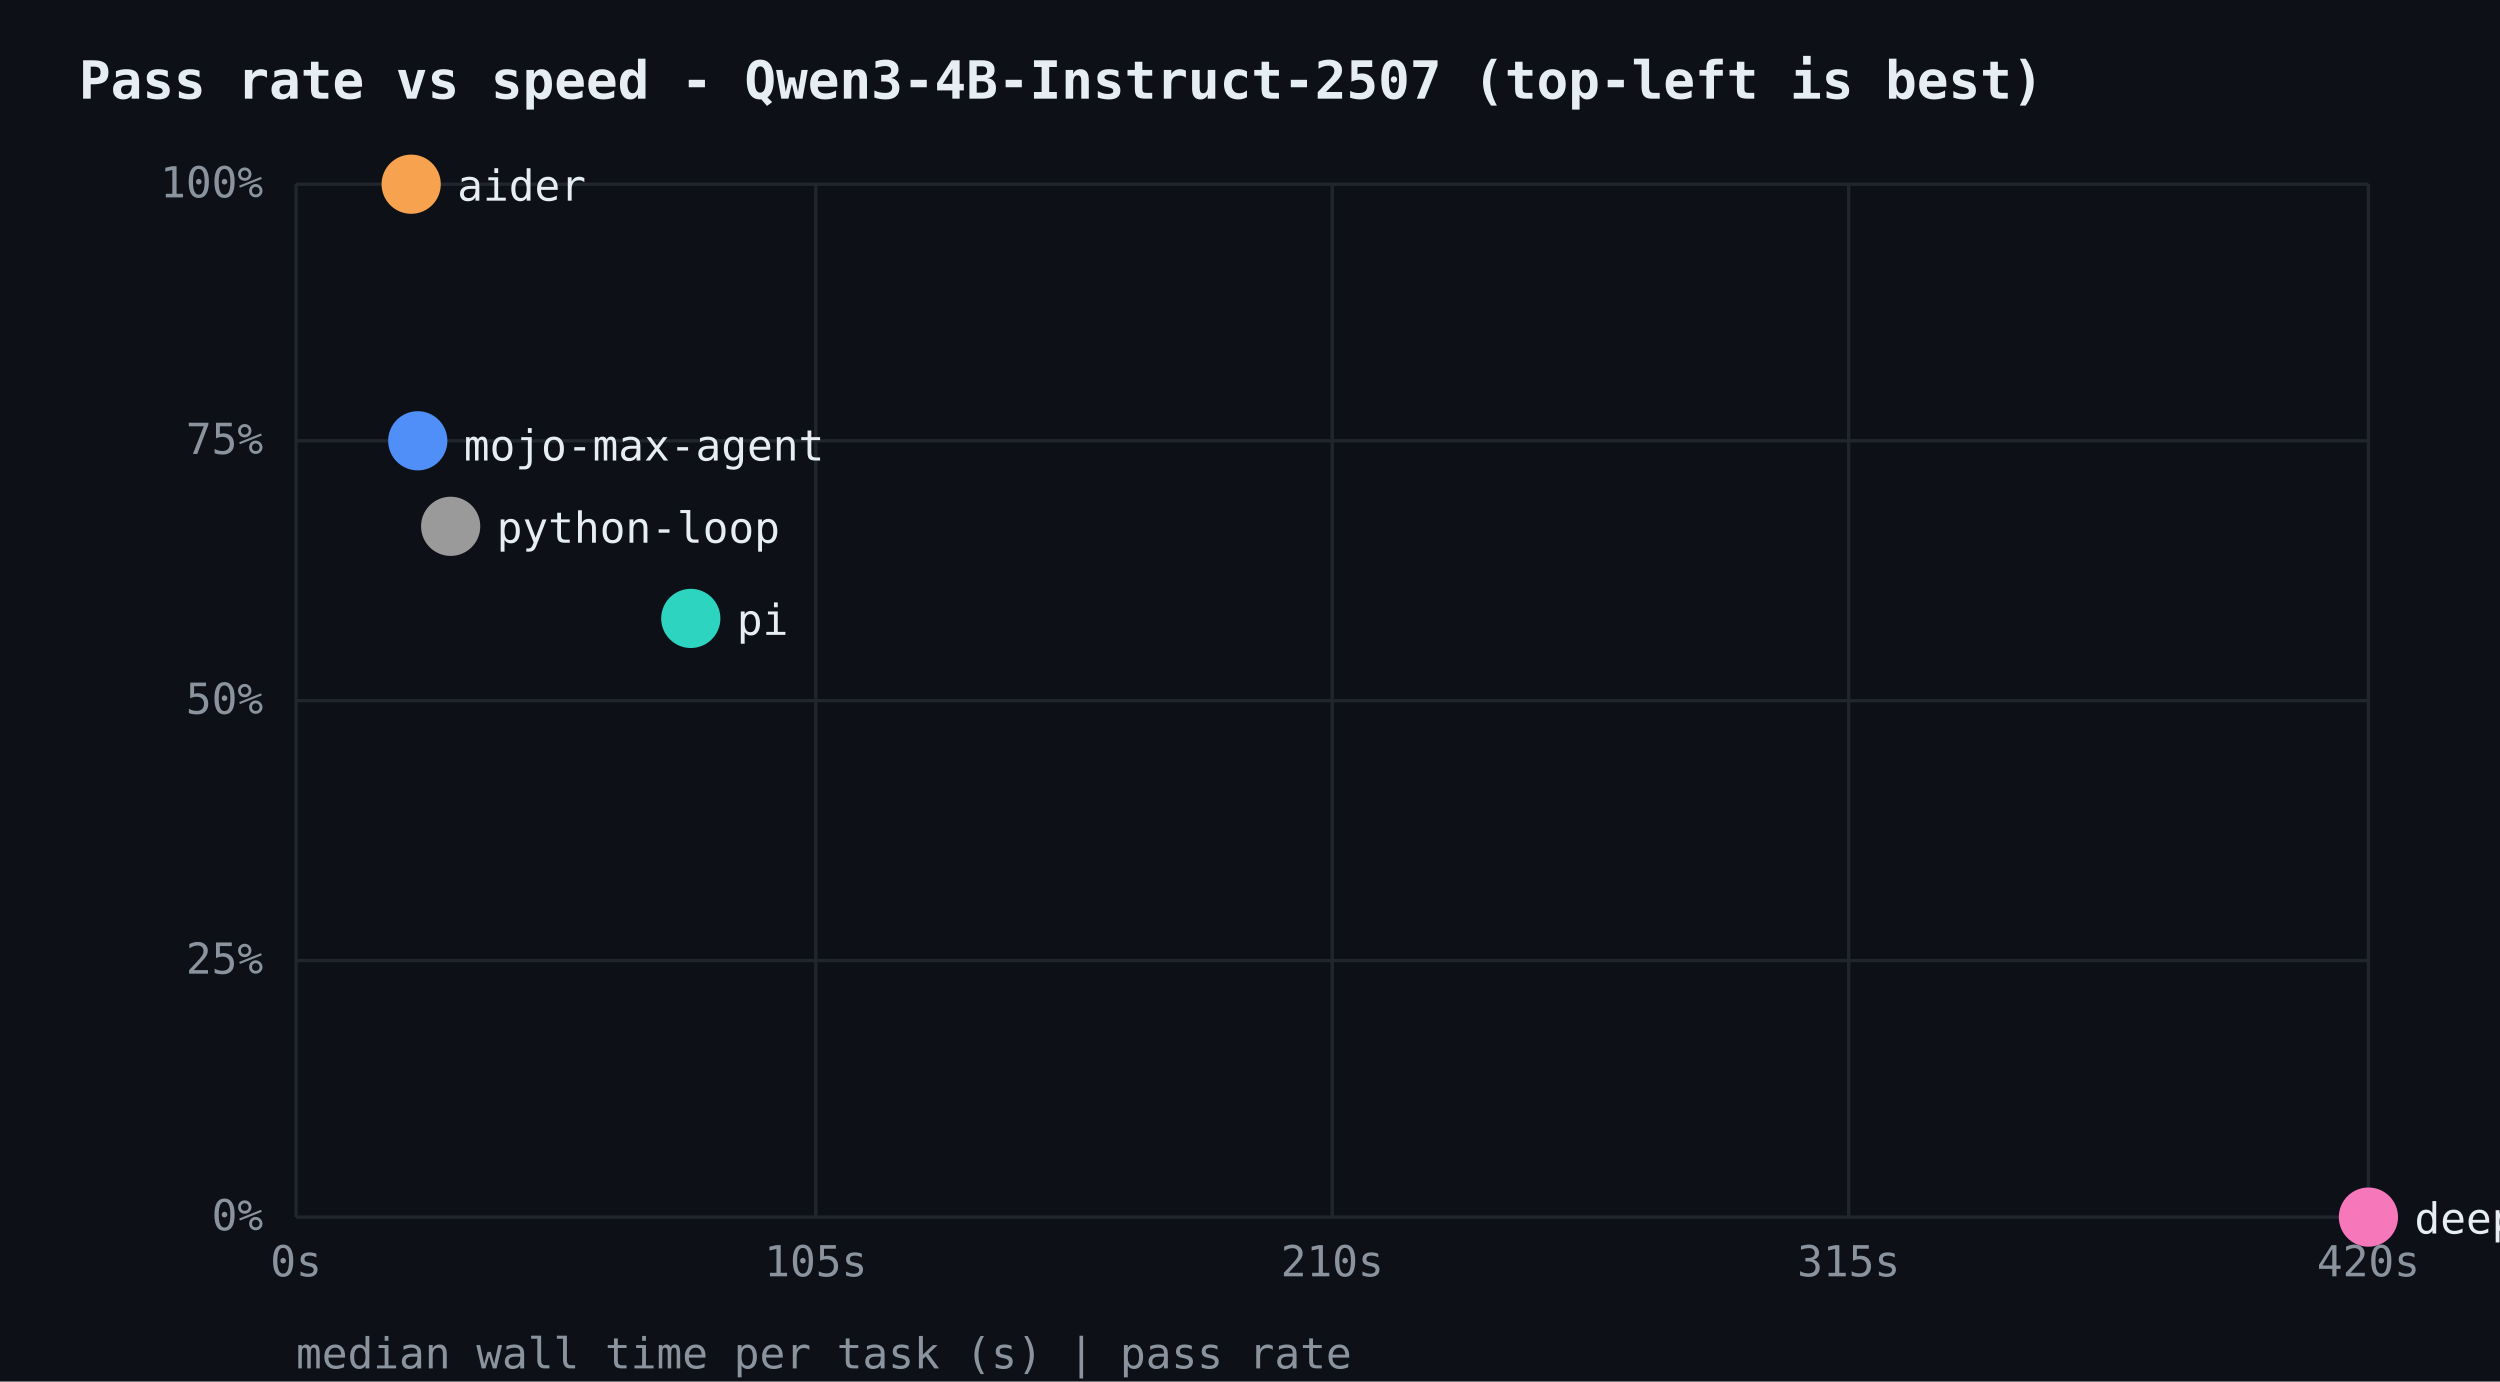
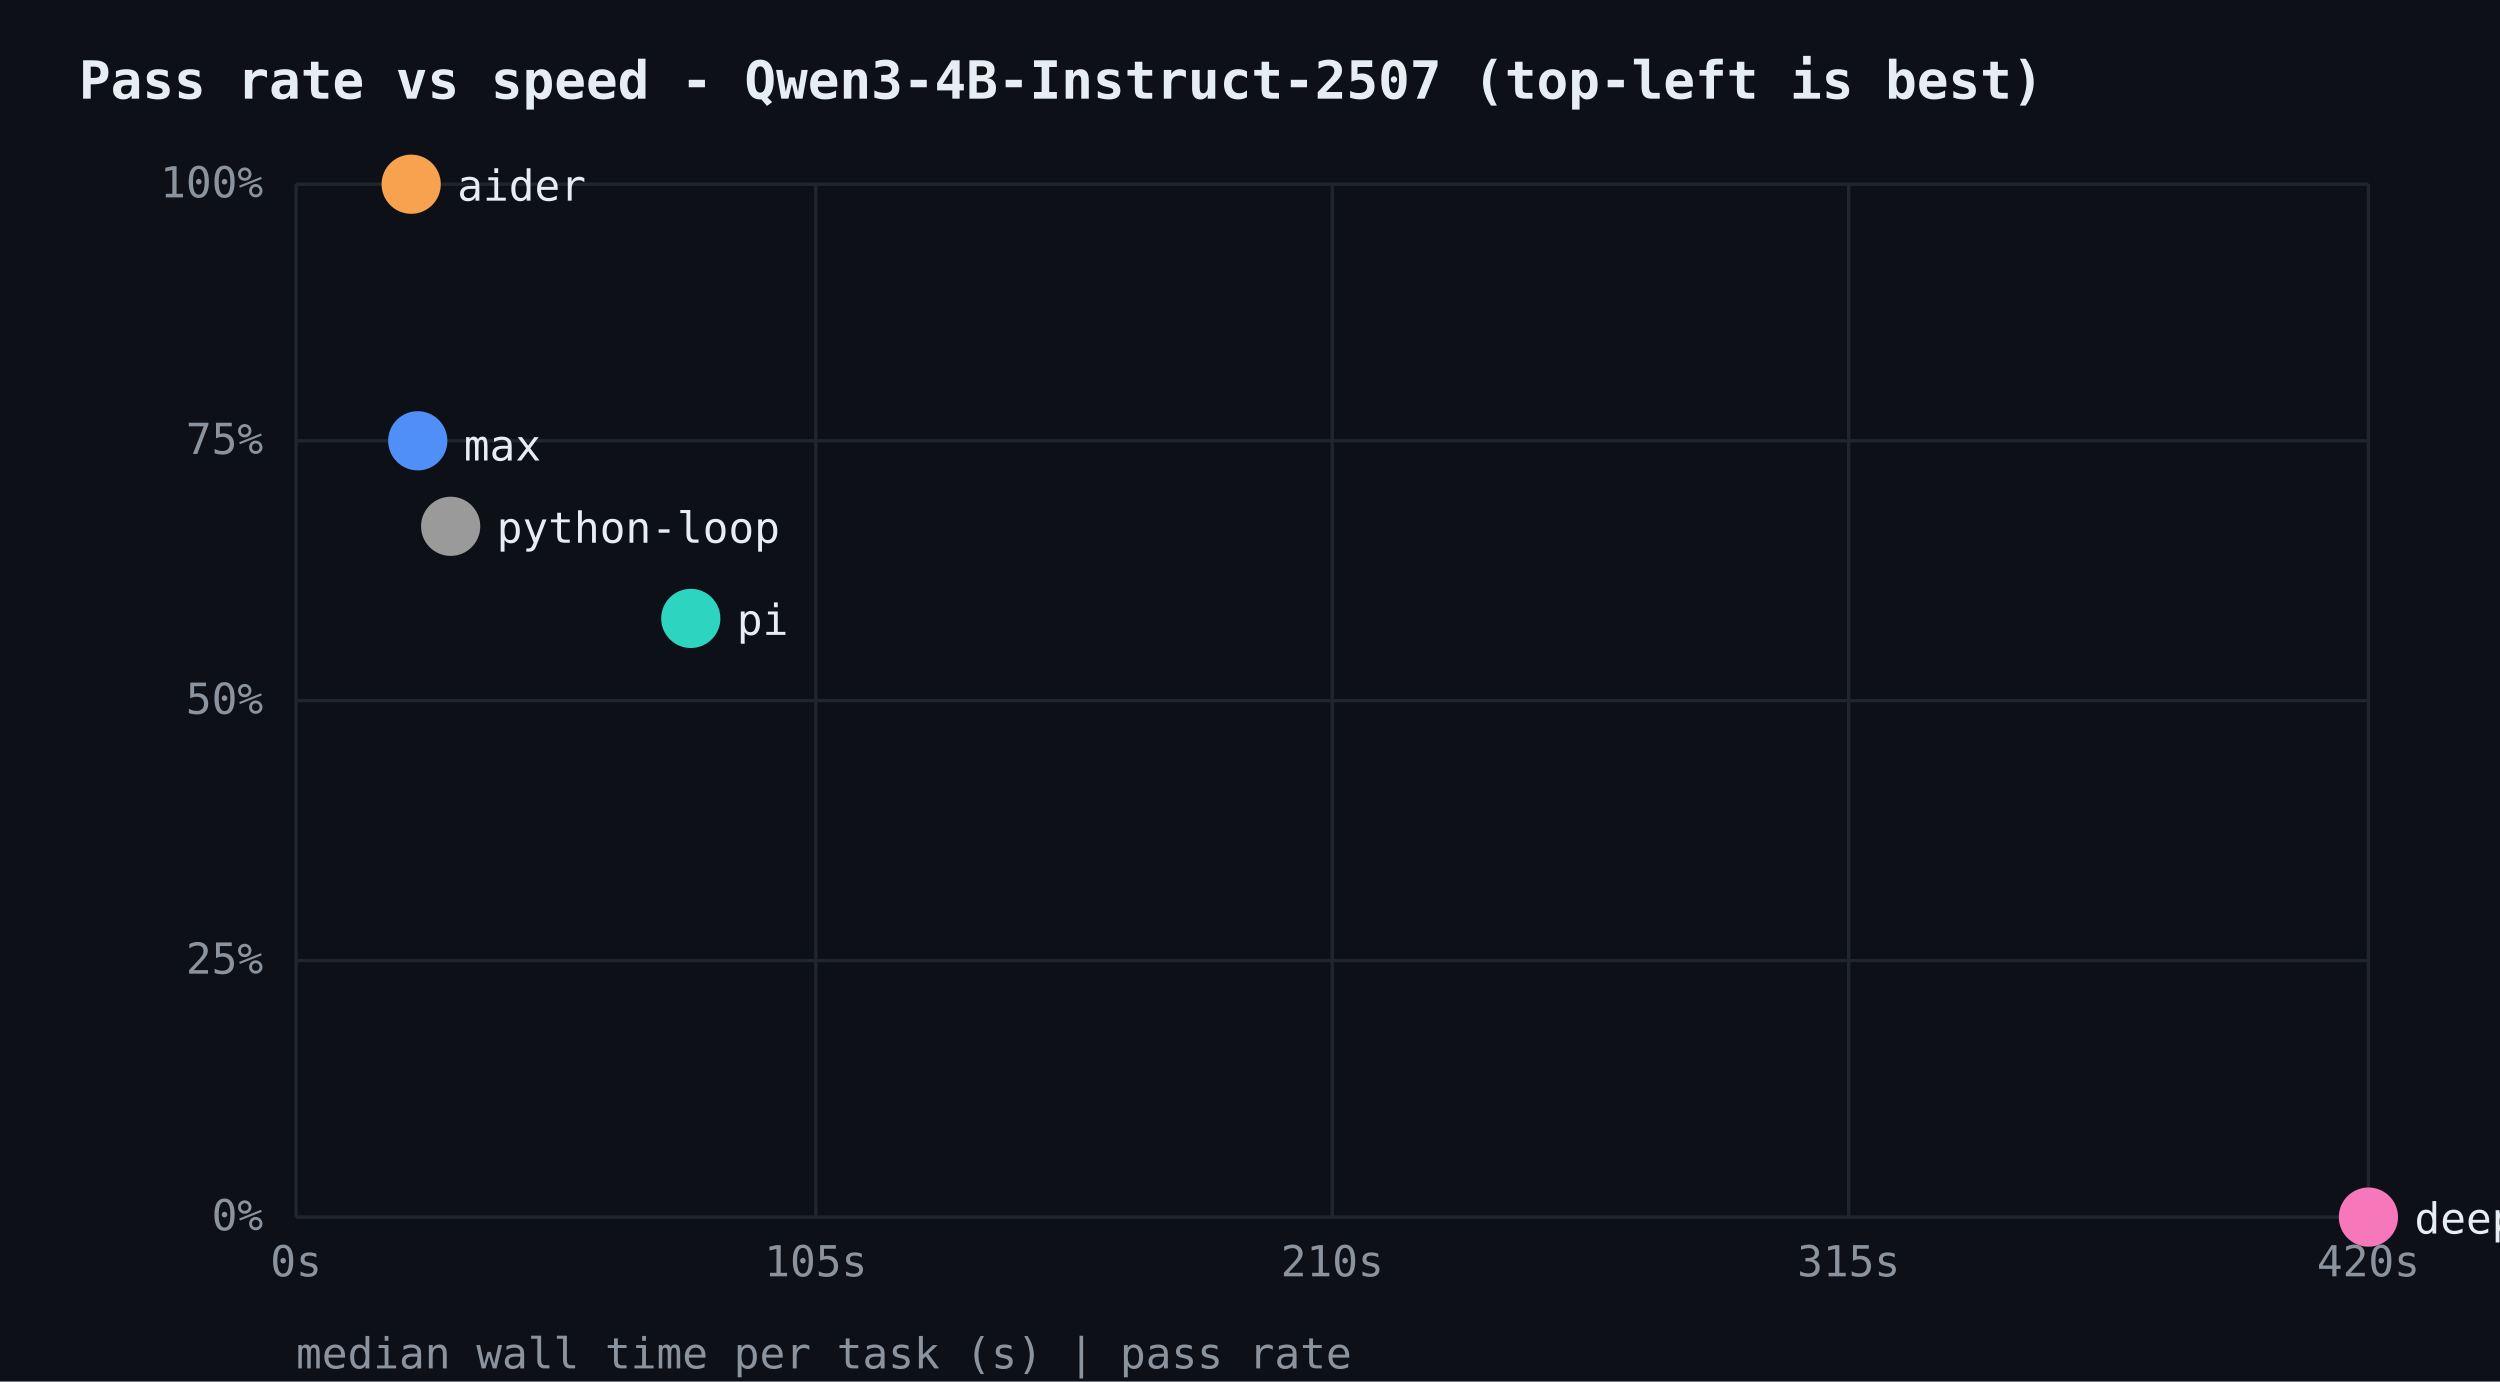
<svg xmlns="http://www.w3.org/2000/svg" width="760" height="420" font-family="ui-monospace,monospace" font-size="13">
  <rect width="760" height="420" fill="#0d1117" />
  <text x="24" y="30" fill="#e6edf3" font-size="16" font-weight="bold">Pass rate vs speed - Qwen3-4B-Instruct-2507 (top-left is best)</text>
  <line x1="90" y1="56" x2="90" y2="370" stroke="#21262d" />
  <text x="90" y="388" fill="#8b949e" text-anchor="middle">0s</text>
  <line x1="90" y1="56" x2="720" y2="56" stroke="#21262d" />
  <text x="80" y="60" fill="#8b949e" text-anchor="end">100%</text>
  <line x1="248" y1="56" x2="248" y2="370" stroke="#21262d" />
  <text x="248" y="388" fill="#8b949e" text-anchor="middle">105s</text>
  <line x1="90" y1="134" x2="720" y2="134" stroke="#21262d" />
  <text x="80" y="138" fill="#8b949e" text-anchor="end">75%</text>
  <line x1="405" y1="56" x2="405" y2="370" stroke="#21262d" />
  <text x="405" y="388" fill="#8b949e" text-anchor="middle">210s</text>
  <line x1="90" y1="213" x2="720" y2="213" stroke="#21262d" />
  <text x="80" y="217" fill="#8b949e" text-anchor="end">50%</text>
  <line x1="562" y1="56" x2="562" y2="370" stroke="#21262d" />
  <text x="562" y="388" fill="#8b949e" text-anchor="middle">315s</text>
  <line x1="90" y1="292" x2="720" y2="292" stroke="#21262d" />
  <text x="80" y="296" fill="#8b949e" text-anchor="end">25%</text>
  <line x1="720" y1="56" x2="720" y2="370" stroke="#21262d" />
  <text x="720" y="388" fill="#8b949e" text-anchor="middle">420s</text>
  <line x1="90" y1="370" x2="720" y2="370" stroke="#21262d" />
  <text x="80" y="374" fill="#8b949e" text-anchor="end">0%</text>
  <circle cx="125" cy="56" r="9" fill="#f7a24f" />
  <text x="139" y="61" fill="#e6edf3">aider</text>
  <circle cx="127" cy="134" r="9" fill="#4f8ff7" />
-   <text x="141" y="140" fill="#e6edf3">mojo-max-agent</text>
+   <text x="141" y="140" fill="#e6edf3">max</text>
  <circle cx="137" cy="160" r="9" fill="#9a9a9a" />
  <text x="151" y="165" fill="#e6edf3">python-loop</text>
  <circle cx="210" cy="188" r="9" fill="#2dd4bf" />
  <text x="224" y="193" fill="#e6edf3">pi</text>
  <circle cx="720" cy="370" r="9" fill="#f778ba" />
  <text x="734" y="375" fill="#e6edf3">deepseek-harness</text>
  <text x="90" y="416" fill="#8b949e">median wall time per task (s)  |  pass rate</text>
</svg>
